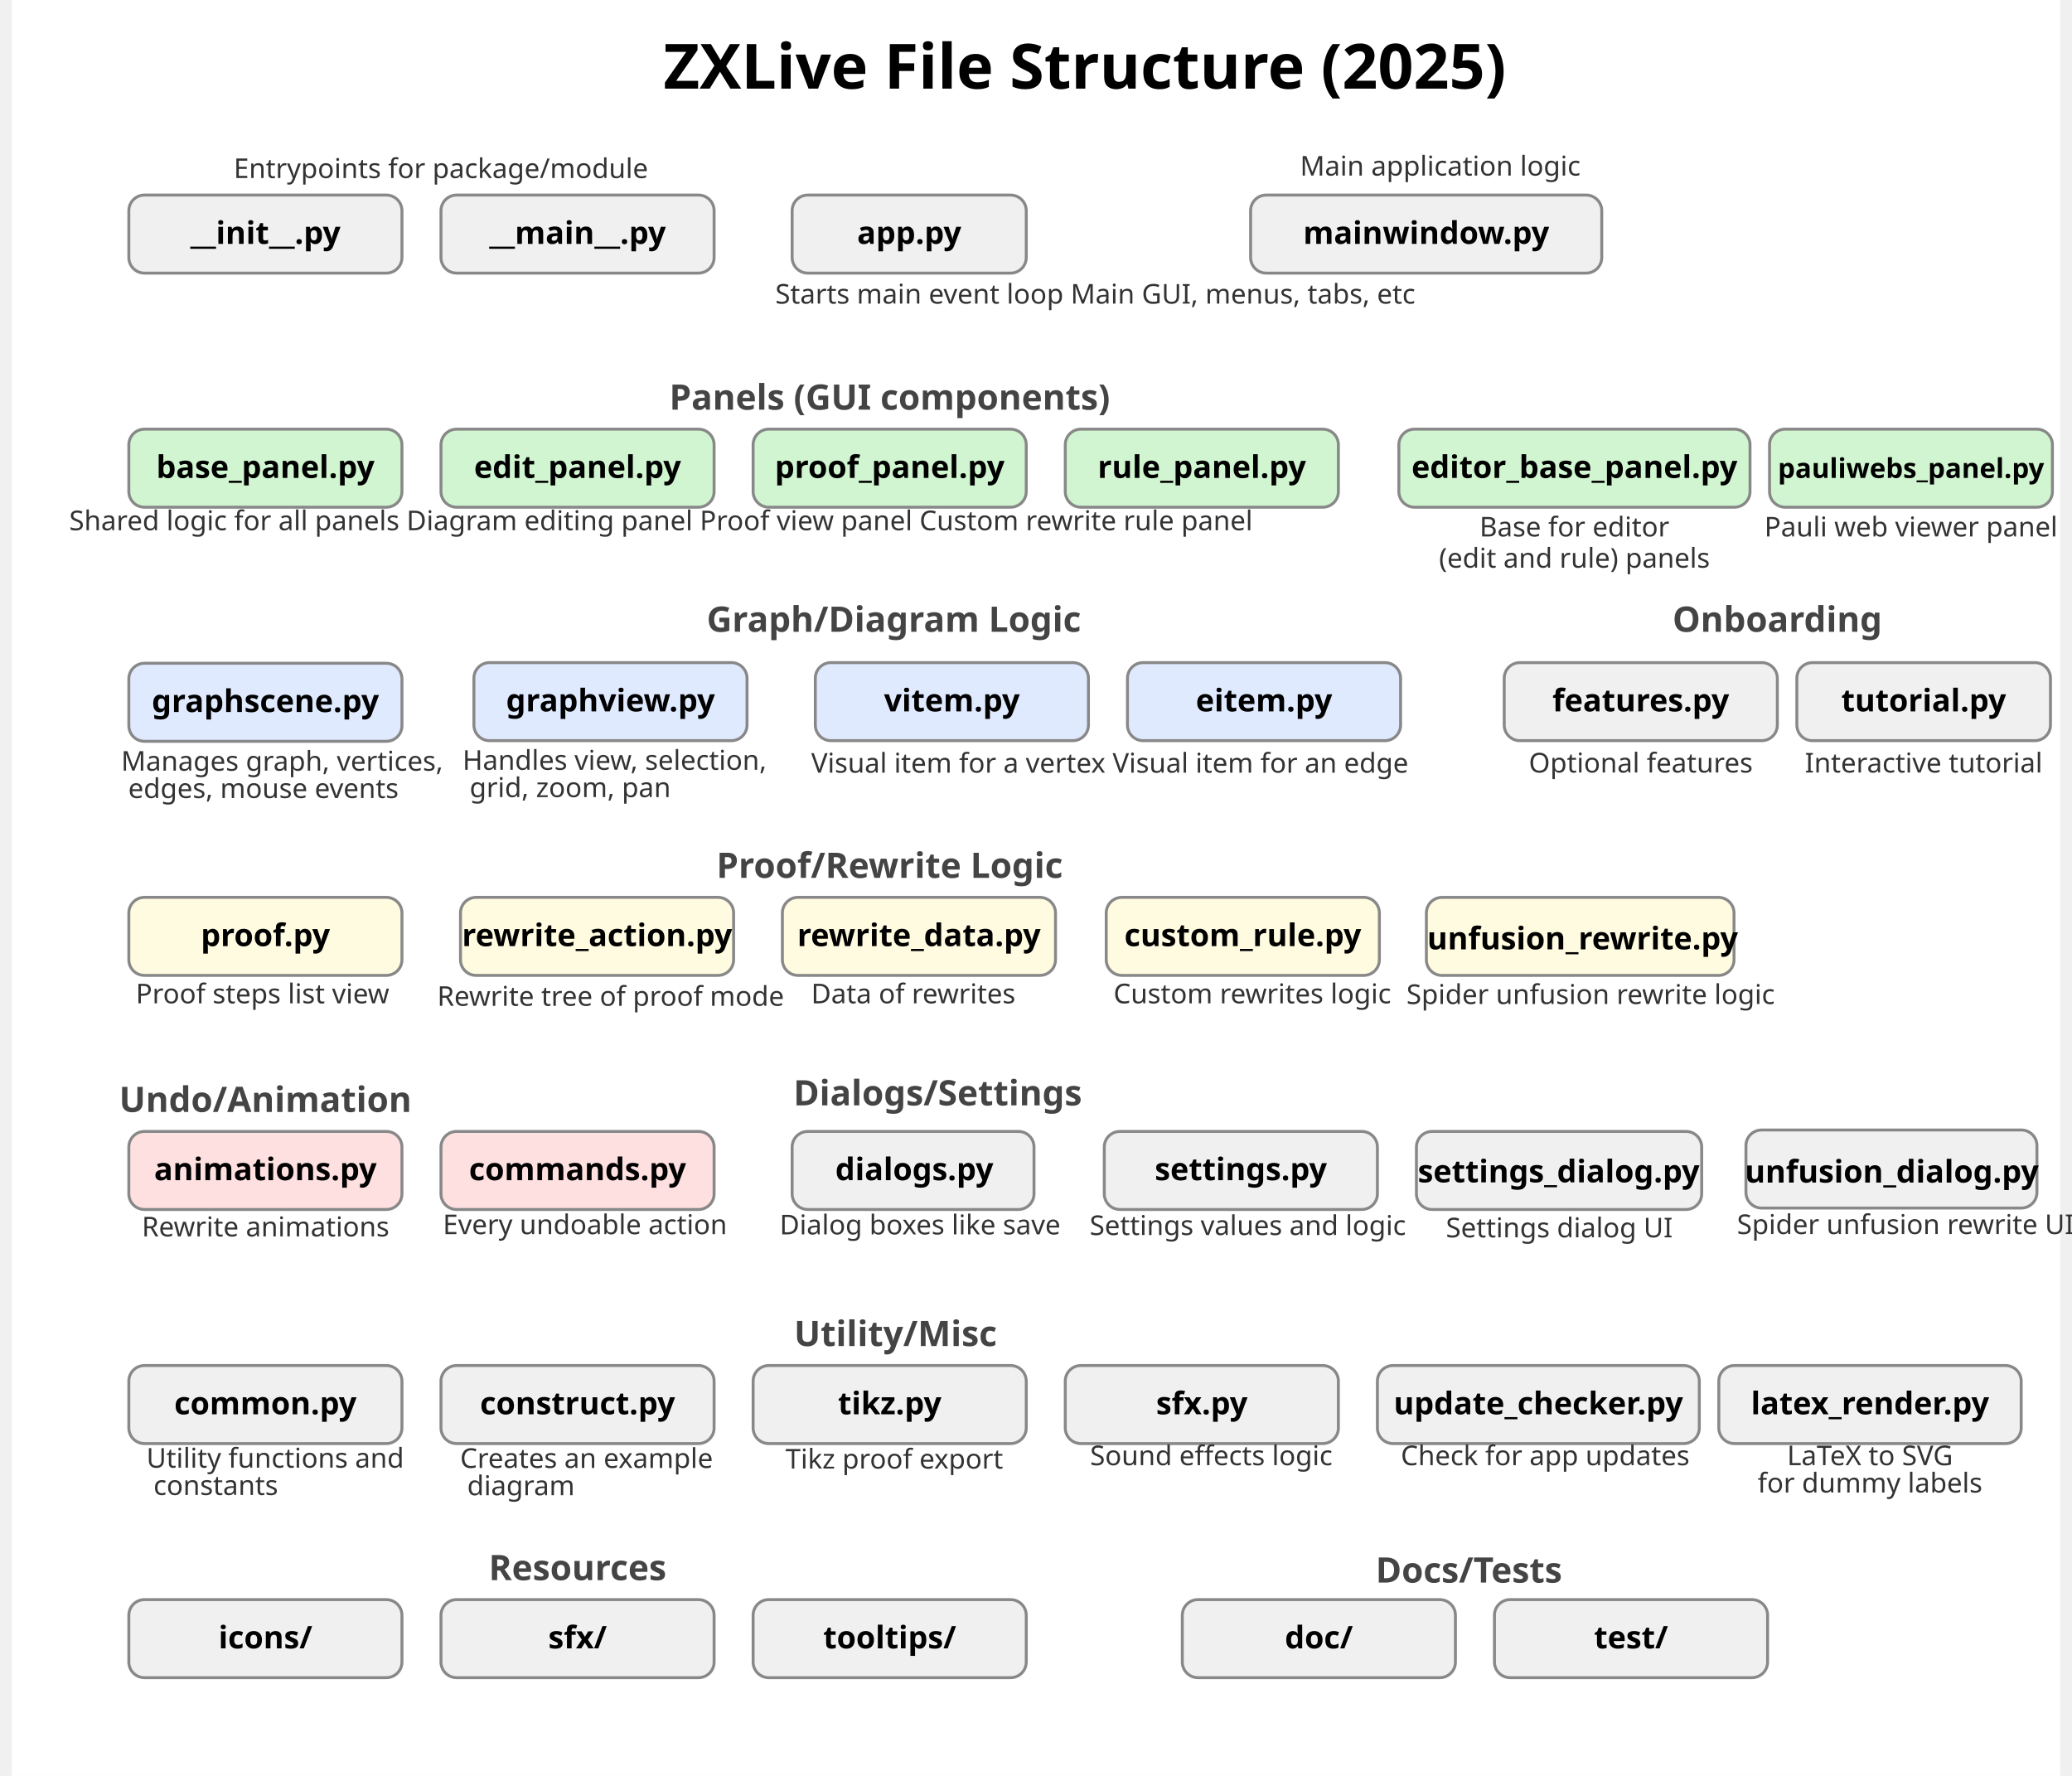
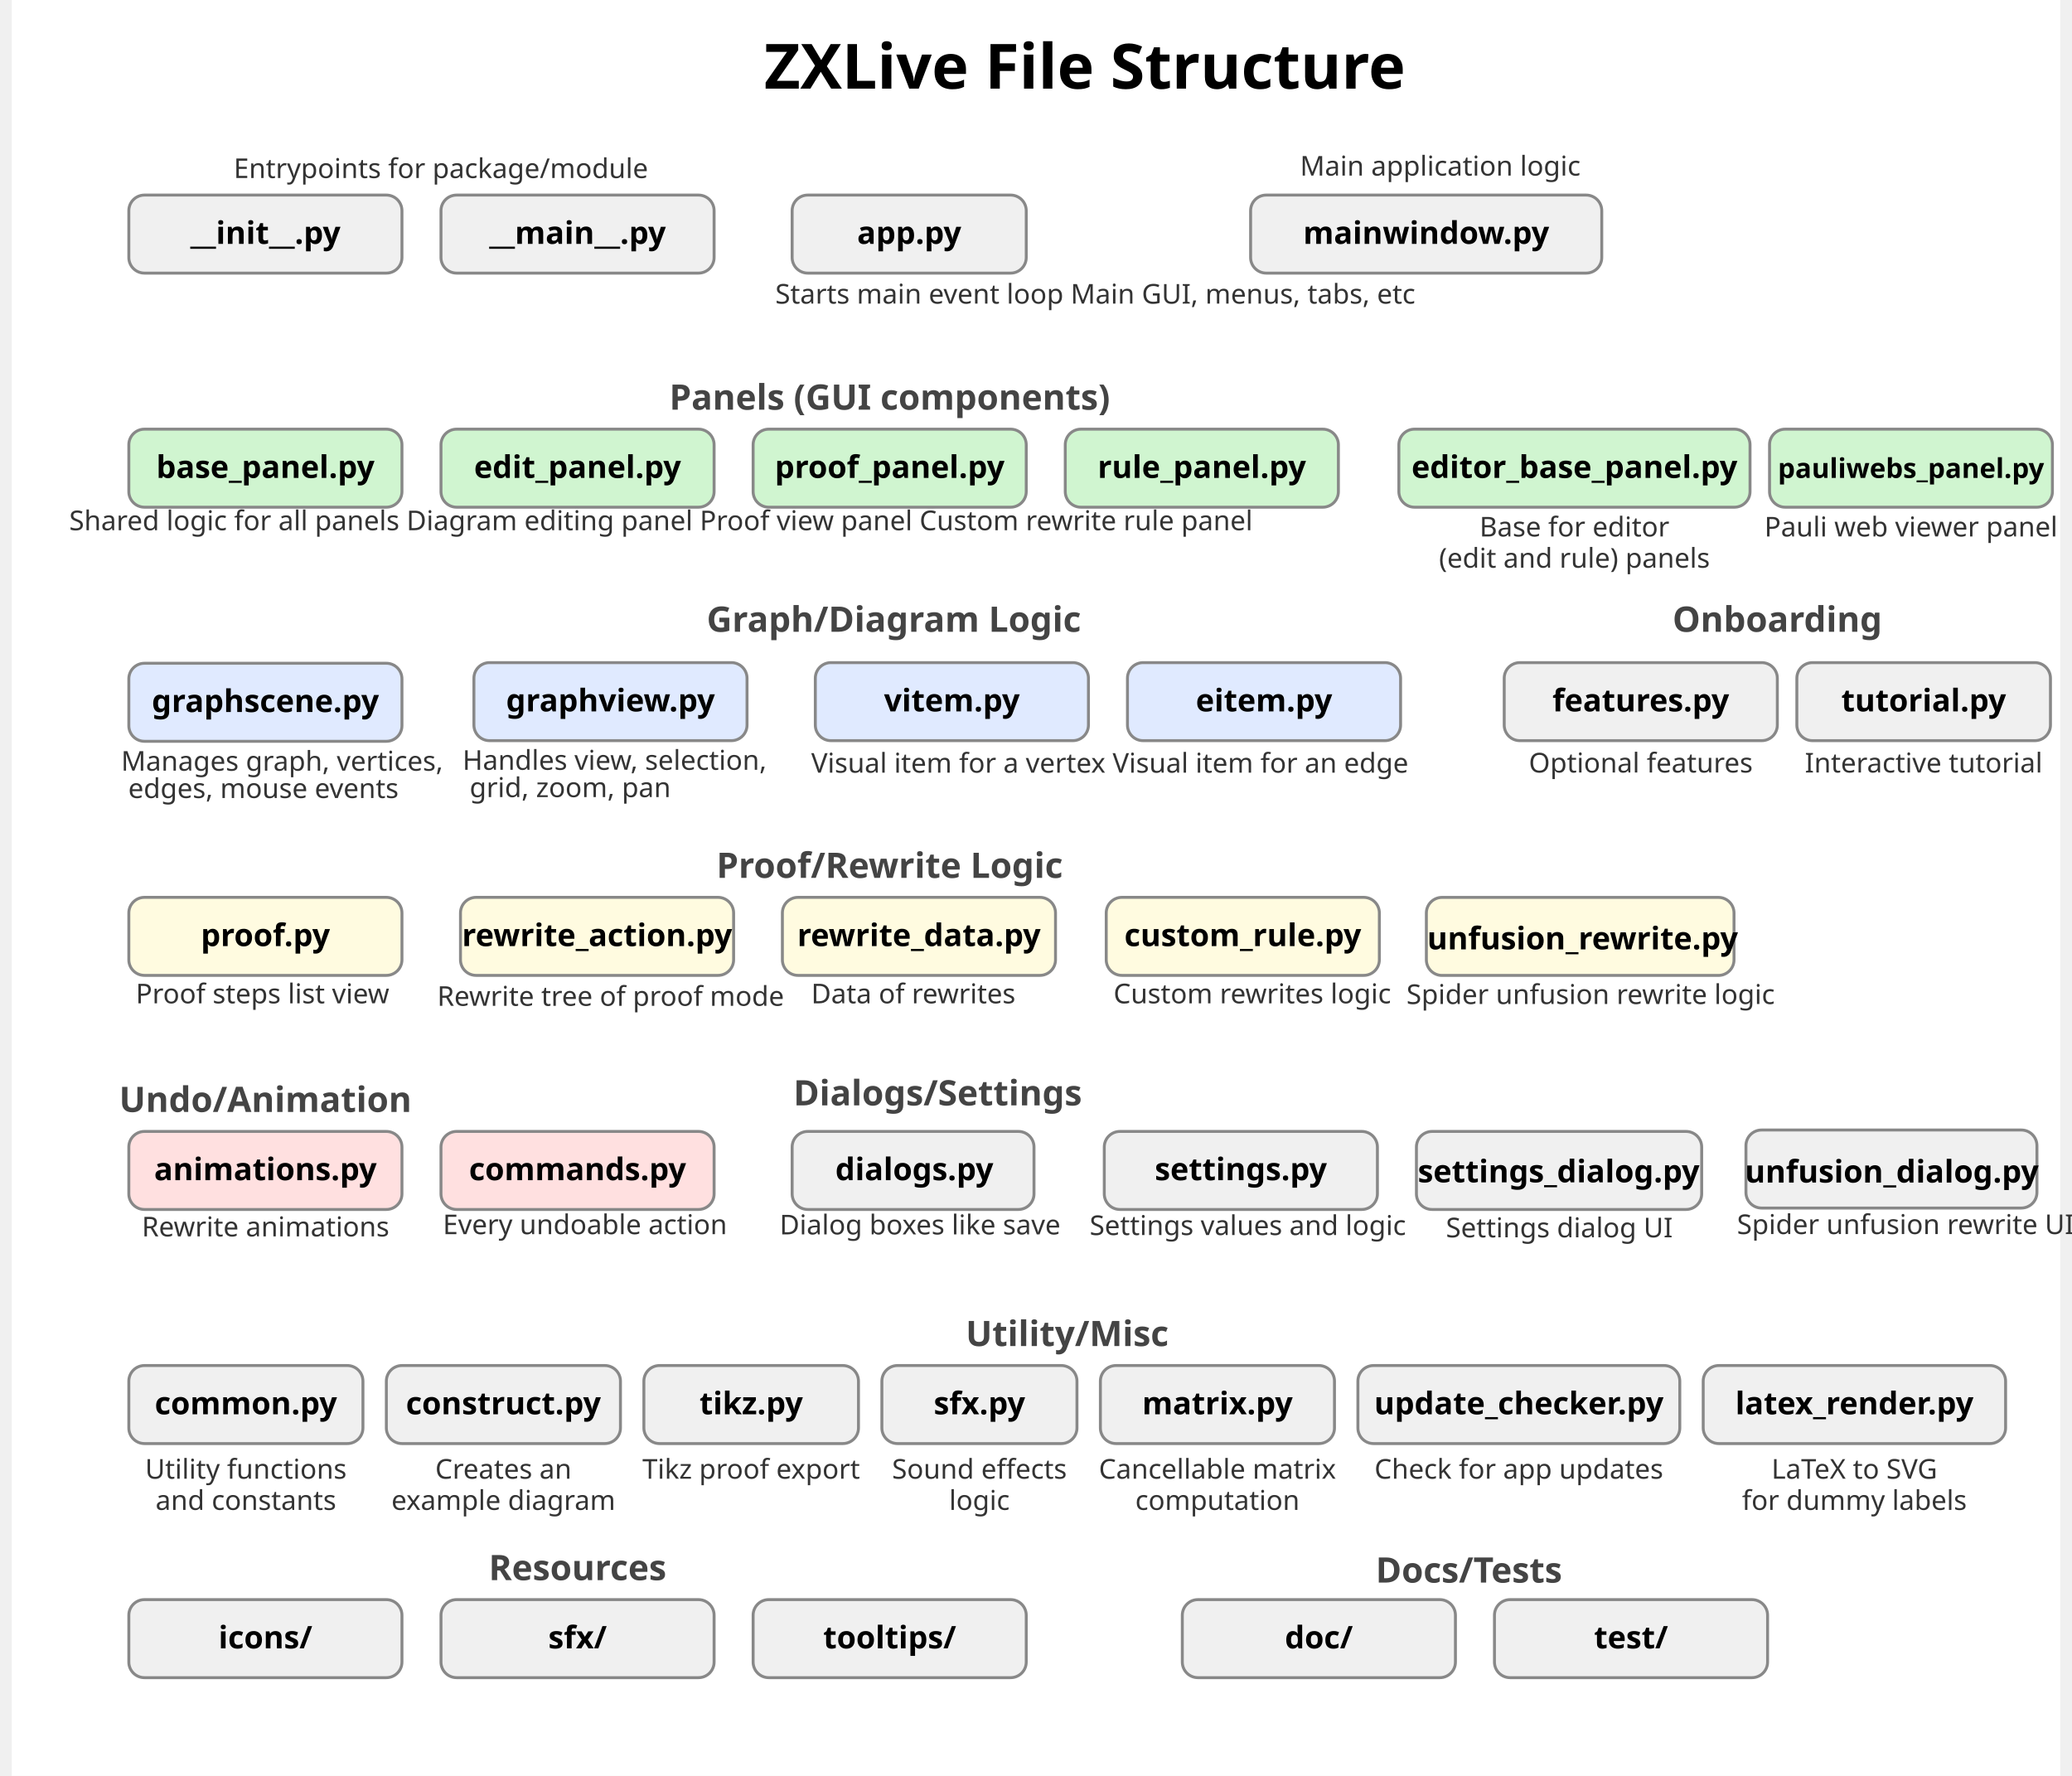
<svg xmlns="http://www.w3.org/2000/svg" xmlns:ns1="https://boxy-svg.com" width="1400" height="1200" viewBox="0 0 1050 910.352" font-family="sans-serif" preserveAspectRatio="xMidYMid meet">
  <style>
    .box { fill: #e0e0e0; stroke: #888; stroke-width: 1.5; rx: 8; }
    .panel { fill: #d0f5d0; }
    .edit { fill: #ffe0e0; }
    .graph { fill: #e0eaff; }
    .proof { fill: #fffbe0; }
    .util { fill: #f0f0f0; }
    .title { font-size: 32px; font-weight: bold; }
    .subtitle { font-size: 18px; font-weight: bold; }
    .desc { font-size: 14px; fill: #333; }
    .file { font-size: 16px; font-weight: bold; }
    .group { font-size: 18px; font-weight: bold; fill: #444; }
    .arrow { stroke: #888; stroke-width: 1.2; marker-end: url(#arrowhead); }
  </style>
  <rect x="0" y="0" width="100%" height="100%" fill="white" style="" />
  <defs>
    <ns1:export>
      <ns1:file format="svg" />
    </ns1:export>
  </defs>
-   <text x="550" y="45.44" text-anchor="middle" class="title" style="white-space: pre; font-size: 32px;">ZXLive File Structure (2025)</text>
+   <text x="550" y="45.44" text-anchor="middle" class="title" style="white-space: pre; font-size: 32px;">ZXLive File Structure</text>
  <rect x="60" y="100" width="140" height="40" class="box util" />
  <text x="130" y="125" text-anchor="middle" class="file" style="white-space: pre;">__init__.py</text>
  <rect x="220" y="100" width="140" height="40" class="box util" />
  <text x="290" y="125" text-anchor="middle" class="file" style="white-space: pre;">__main__.py</text>
  <text x="219.968" y="91.267" text-anchor="middle" class="desc" style="white-space: pre; font-size: 14px;">Entrypoints for package/module</text>
  <rect x="400" y="100" width="120" height="40" class="box util" />
  <text x="460" y="125" text-anchor="middle" class="file" style="white-space: pre;">app.py</text>
  <rect x="635" y="100" width="180" height="40" class="box util" />
  <text x="725" y="125" text-anchor="middle" class="file" style="white-space: pre; font-size: 16px;">mainwindow.py</text>
  <text x="660.343" y="90" class="desc" style="white-space: pre; font-size: 14px;">Main application logic</text>
  <text x="391.352" y="155.64" class="desc" style="white-space: pre; font-size: 14px;">Starts main event loop                           Main GUI, menus, tabs, etc</text>
  <rect x="60" y="220" width="140" height="40" class="box panel" />
  <text x="130" y="245" text-anchor="middle" class="file" style="white-space: pre;">base_panel.py</text>
  <rect x="220" y="220" width="140" height="40" class="box panel" />
  <text x="290" y="245" text-anchor="middle" class="file" style="white-space: pre;">edit_panel.py</text>
  <rect x="380" y="220" width="140" height="40" class="box panel" />
  <text x="450" y="245" text-anchor="middle" class="file" style="white-space: pre;">proof_panel.py</text>
  <rect x="540" y="220" width="140" height="40" class="box panel" />
  <text x="610" y="245" text-anchor="middle" class="file" style="white-space: pre;">rule_panel.py</text>
  <rect x="711" y="220" width="180" height="40" class="box panel" />
  <text x="801" y="245" text-anchor="middle" class="file" style="white-space: pre; font-size: 16px;">editor_base_panel.py</text>
  <rect x="901" y="220" width="145" height="40" class="box panel" />
  <text x="973.5" y="245" text-anchor="middle" class="file" style="white-space: pre; font-size: 14px;">pauliwebs_panel.py</text>
  <text x="450" y="210" text-anchor="middle" class="group" style="white-space: pre;">Panels (GUI components)</text>
  <text x="973.5" y="275" text-anchor="middle" class="desc" style="white-space: pre; font-size: 14px;">Pauli web viewer panel</text>
  <text x="801" y="275" text-anchor="middle" class="desc" style="white-space: pre; font-size: 14px;">Base for editor</text>
  <text x="801" y="291" text-anchor="middle" class="desc" style="white-space: pre; font-size: 14px;">(edit and rule) panels</text>
  <text x="50.379" y="275.769" class="desc" style="white-space: pre; font-size: 14px;" transform="matrix(1, 0, 0, 1, -24.59207, -17.97159)">
    <tspan x="50.379" dy="1em">​</tspan>    Shared logic for all panels     Diagram editing panel          Proof view panel        Custom rewrite rule panel<tspan x="50.379" dy="1em">​</tspan>
  </text>
  <rect x="60" y="340" width="140" height="40" class="box graph" />
  <text x="130" y="365" text-anchor="middle" class="file" style="white-space: pre;">graphscene.py</text>
  <rect x="236.88" y="339.672" width="140" height="40" class="box graph" />
  <text x="306.88" y="364.672" text-anchor="middle" class="file" style="white-space: pre; font-size: 16px;">graphview.py</text>
  <rect x="411.88" y="339.672" width="140" height="40" class="box graph" />
  <text x="481.88" y="364.672" text-anchor="middle" class="file" style="white-space: pre; font-size: 16px;">vitem.py</text>
  <rect x="571.88" y="339.672" width="140" height="40" class="box graph" />
  <text x="641.88" y="364.672" text-anchor="middle" class="file" style="white-space: pre; font-size: 16px;">eitem.py</text>
  <text x="452.154" y="323.852" text-anchor="middle" class="group" style="white-space: pre; font-size: 18px;">Graph/Diagram Logic</text>
  <rect x="765" y="339.672" width="140" height="40" class="box util" />
  <text x="835" y="364.672" text-anchor="middle" class="file" style="white-space: pre; font-size: 16px;">features.py</text>
  <rect x="915" y="339.672" width="130" height="40" class="box util" />
  <text x="980" y="364.672" text-anchor="middle" class="file" style="white-space: pre; font-size: 16px;">tutorial.py</text>
  <text x="905" y="323.852" text-anchor="middle" class="group" style="white-space: pre; font-size: 18px;">Onboarding</text>
  <text x="835" y="396" text-anchor="middle" class="desc" style="white-space: pre; font-size: 14px;">Optional features</text>
  <text x="980" y="396" text-anchor="middle" class="desc" style="white-space: pre; font-size: 14px;">Interactive tutorial</text>
  <text x="290" y="395" class="desc" style="white-space: pre;" transform="matrix(1, 0, 0, 1, 119.7784, 1.077251)">Visual item for a vertex      Visual item for an edge<tspan x="290" dy="1em">​</tspan>
  </text>
  <rect x="60" y="460" width="140" height="40" class="box proof" />
  <text x="130" y="485" text-anchor="middle" class="file" style="white-space: pre;">proof.py</text>
  <rect x="230" y="460" width="140" height="40" class="box proof" />
  <text x="300" y="485" text-anchor="middle" class="file" style="white-space: pre; font-size: 16px;">rewrite_action.py</text>
  <rect x="395" y="460" width="140" height="40" class="box proof" />
  <text x="465" y="485" text-anchor="middle" class="file" style="white-space: pre; font-size: 16px;">rewrite_data.py</text>
  <rect x="561" y="460" width="140" height="40" class="box proof" />
  <text x="631" y="485" text-anchor="middle" class="file" style="white-space: pre; font-size: 16px;">custom_rule.py</text>
  <text x="450" y="450" text-anchor="middle" class="group" style="white-space: pre;">Proof/Rewrite Logic</text>
  <rect x="60" y="580" width="140" height="40" class="box edit" />
  <text x="130" y="605" text-anchor="middle" class="file" style="white-space: pre;">animations.py</text>
  <rect x="220" y="580" width="140" height="40" class="box edit" />
  <text x="290" y="605" text-anchor="middle" class="file" style="white-space: pre;">commands.py</text>
  <text x="130" y="570" text-anchor="middle" class="group" style="white-space: pre;">Undo/Animation</text>
  <rect x="400" y="580" width="123.976" height="40" class="box util" style="" />
  <text x="462.638" y="605" text-anchor="middle" class="file" style="white-space: pre; font-size: 16px;">dialogs.py</text>
  <rect x="560" y="580" width="140" height="40" class="box util" />
  <text x="630" y="605" text-anchor="middle" class="file" style="white-space: pre;">settings.py</text>
  <rect x="720" y="580" width="146.22" height="40" class="box util" style="" />
  <text x="792.894" y="606.083" text-anchor="middle" class="file" style="white-space: pre; font-size: 16px;">settings_dialog.py</text>
  <text x="474.602" y="566.65" text-anchor="middle" class="group" style="white-space: pre; font-size: 18px;">Dialogs/Settings</text>
-   <rect x="60" y="700" width="140" height="40" class="box util" />
-   <text x="130" y="725" text-anchor="middle" class="file" style="white-space: pre;">common.py</text>
-   <rect x="220" y="700" width="140" height="40" class="box util" />
-   <text x="290" y="725" text-anchor="middle" class="file" style="white-space: pre;">construct.py</text>
-   <rect x="380" y="700" width="140" height="40" class="box util" />
-   <text x="450" y="725" text-anchor="middle" class="file" style="white-space: pre;">tikz.py</text>
-   <rect x="540" y="700" width="140" height="40" class="box util" />
-   <text x="610" y="725" text-anchor="middle" class="file" style="white-space: pre;">sfx.py</text>
-   <rect x="700" y="700" width="165" height="40" class="box util" />
-   <text x="782.5" y="725" text-anchor="middle" class="file" style="white-space: pre;">update_checker.py</text>
-   <rect x="875" y="700" width="155" height="40" class="box util" />
-   <text x="952.5" y="725" text-anchor="middle" class="file" style="white-space: pre;">latex_render.py</text>
-   <text x="453" y="690" text-anchor="middle" class="group" style="white-space: pre; font-size: 18px;">Utility/Misc</text>
+   <rect x="60" y="700" width="120" height="40" class="box util" />
+   <text x="120" y="725" text-anchor="middle" class="file" style="white-space: pre;">common.py</text>
+   <rect x="192" y="700" width="120" height="40" class="box util" />
+   <text x="252" y="725" text-anchor="middle" class="file" style="white-space: pre;">construct.py</text>
+   <rect x="324" y="700" width="110" height="40" class="box util" />
+   <text x="379" y="725" text-anchor="middle" class="file" style="white-space: pre;">tikz.py</text>
+   <rect x="446" y="700" width="100" height="40" class="box util" />
+   <text x="496" y="725" text-anchor="middle" class="file" style="white-space: pre;">sfx.py</text>
+   <rect x="558" y="700" width="120" height="40" class="box util" />
+   <text x="618" y="725" text-anchor="middle" class="file" style="white-space: pre;">matrix.py</text>
+   <rect x="690" y="700" width="165" height="40" class="box util" />
+   <text x="772.5" y="725" text-anchor="middle" class="file" style="white-space: pre;">update_checker.py</text>
+   <rect x="867" y="700" width="155" height="40" class="box util" />
+   <text x="944.5" y="725" text-anchor="middle" class="file" style="white-space: pre;">latex_render.py</text>
+   <text x="541" y="690" text-anchor="middle" class="group" style="white-space: pre; font-size: 18px;">Utility/Misc</text>
  <rect x="60" y="820" width="140" height="40" class="box util" />
  <text x="130" y="845" text-anchor="middle" class="file" style="white-space: pre;">icons/</text>
  <rect x="220" y="820" width="140" height="40" class="box util" />
  <text x="290" y="845" text-anchor="middle" class="file" style="white-space: pre;">sfx/</text>
  <rect x="380" y="820" width="140" height="40" class="box util" />
  <text x="450" y="845" text-anchor="middle" class="file" style="white-space: pre;">tooltips/</text>
  <text x="290" y="810" text-anchor="middle" class="group" style="white-space: pre;">Resources</text>
  <rect x="600" y="820" width="140" height="40" class="box util" />
  <text x="670" y="845" text-anchor="middle" class="file" style="white-space: pre;">doc/</text>
  <rect x="760" y="820" width="140" height="40" class="box util" />
  <text x="830" y="845" text-anchor="middle" class="file" style="white-space: pre;">test/</text>
  <text x="746.885" y="811.267" text-anchor="middle" class="group" style="white-space: pre; font-size: 18px;">Docs/Tests</text>
  <text style="white-space: pre; fill: rgb(51, 51, 51); font-family: Arial, sans-serif; font-size: 28px;" x="880.951" y="314.129"> </text>
  <text x="63.546" y="514.327" class="desc" style="white-space: pre; font-size: 14px; stroke-width: 1;">Proof steps list view</text>
  <text x="290" y="395" class="desc" style="white-space: pre;" transform="matrix(1, 0, 0, 1, -233.9572, 0.077032)">Manages graph, vertices,<tspan x="290" dy="1em">​</tspan> edges, mouse events<tspan x="290" dy="1em">​</tspan>
  </text>
  <text x="290" y="395" class="desc" style="white-space: pre;" transform="matrix(1, 0, 0, 1, -58.94975, -0.388659)"> Handles view, selection,<tspan x="290" dy="1em">​</tspan>      grid, zoom, pan<tspan x="290" dy="1em">​</tspan>
  </text>
  <text x="218.074" y="515.593" class="desc" style="white-space: pre; font-size: 14px; stroke-width: 1;">Rewrite tree of proof mode</text>
  <text x="409.755" y="514.327" class="desc" style="white-space: pre; font-size: 14px; stroke-width: 1;">Data of rewrites</text>
  <text x="564.722" y="514.327" class="desc" style="white-space: pre; font-size: 14px; stroke-width: 1;">Custom rewrites logic</text>
  <text x="66.643" y="633.793" class="desc" style="white-space: pre; font-size: 14px; stroke-width: 1;">Rewrite animations</text>
  <text x="220.957" y="632.663" class="desc" style="white-space: pre; font-size: 14px; stroke-width: 1;">Every undoable action</text>
  <text x="393.58" y="632.775" class="desc" style="white-space: pre; font-size: 14px; stroke-width: 1;">Dialog boxes like save</text>
  <text x="552.487" y="633.104" class="desc" style="white-space: pre; font-size: 14px; stroke-width: 1;">Settings values and logic</text>
  <text x="735.092" y="634.277" class="desc" style="white-space: pre; font-size: 14px; stroke-width: 1;">Settings dialog UI</text>
-   <text x="396.597" y="752.812" class="desc" style="white-space: pre; font-size: 14px; stroke-width: 1;">Tikz proof export</text>
-   <text x="552.706" y="751.086" class="desc" style="white-space: pre; font-size: 14px; stroke-width: 1;">Sound effects logic</text>
-   <text x="712" y="751.086" class="desc" style="white-space: pre; font-size: 14px; stroke-width: 1;">Check for app updates</text>
-   <text x="952.5" y="751.086" text-anchor="middle" class="desc" style="white-space: pre; font-size: 14px; stroke-width: 1;">LaTeX to SVG<tspan x="952.5" dy="1em">for dummy labels</tspan>
-   </text>
-   <text x="69" y="756.353" class="desc" style="white-space: pre; font-size: 14px; stroke-width: 1;" transform="matrix(1, 0, 0, 1, 0, -4)">Utility functions and<tspan x="69" dy="1em">​</tspan>      constants</text>
-   <text x="237.401" y="756.483" class="desc" style="white-space: pre; font-size: 14px; stroke-width: 1;" transform="matrix(1, 0, 0, 1, -7.602929, -4)">Creates an example<tspan x="237.401" dy="1em">​</tspan>         diagram</text>
+   <text x="379" y="758" text-anchor="middle" class="desc" style="white-space: pre; font-size: 14px; stroke-width: 1;">Tikz proof export</text>
+   <text x="496" y="758" text-anchor="middle" class="desc" style="white-space: pre; font-size: 14px; stroke-width: 1;">Sound effects</text>
+   <text x="496" y="774" text-anchor="middle" class="desc" style="white-space: pre; font-size: 14px; stroke-width: 1;">logic</text>
+   <text x="618" y="758" text-anchor="middle" class="desc" style="white-space: pre; font-size: 14px; stroke-width: 1;">Cancellable matrix</text>
+   <text x="618" y="774" text-anchor="middle" class="desc" style="white-space: pre; font-size: 14px; stroke-width: 1;">computation</text>
+   <text x="772.5" y="758" text-anchor="middle" class="desc" style="white-space: pre; font-size: 14px; stroke-width: 1;">Check for app updates</text>
+   <text x="944.5" y="758" text-anchor="middle" class="desc" style="white-space: pre; font-size: 14px; stroke-width: 1;">LaTeX to SVG</text>
+   <text x="944.5" y="774" text-anchor="middle" class="desc" style="white-space: pre; font-size: 14px; stroke-width: 1;">for dummy labels</text>
+   <text x="120" y="758" text-anchor="middle" class="desc" style="white-space: pre; font-size: 14px; stroke-width: 1;">Utility functions</text>
+   <text x="120" y="774" text-anchor="middle" class="desc" style="white-space: pre; font-size: 14px; stroke-width: 1;">and constants</text>
+   <text x="252" y="758" text-anchor="middle" class="desc" style="white-space: pre; font-size: 14px; stroke-width: 1;">Creates an</text>
+   <text x="252" y="774" text-anchor="middle" class="desc" style="white-space: pre; font-size: 14px; stroke-width: 1;">example diagram</text>
  <rect x="725.101" y="460.024" width="157.692" height="40" class="box proof" style="stroke-width: 1.5;" />
  <text x="805.153" y="486.658" text-anchor="middle" class="file" style="white-space: pre; font-size: 16px; stroke-width: 1;">unfusion_rewrite.py</text>
  <text x="714.875" y="514.671" class="desc" style="white-space: pre; font-size: 14px; stroke-width: 1;">Spider unfusion rewrite logic</text>
  <rect x="888.911" y="579.266" width="149.154" height="40" class="box util" style="stroke-width: 1.5;" />
  <text x="963.651" y="606.199" text-anchor="middle" class="file" style="white-space: pre; font-size: 16px; stroke-width: 1;">unfusion_dialog.py</text>
  <text x="884.292" y="632.601" class="desc" style="white-space: pre; font-size: 14px; stroke-width: 1;">Spider unfusion rewrite UI</text>
</svg>
